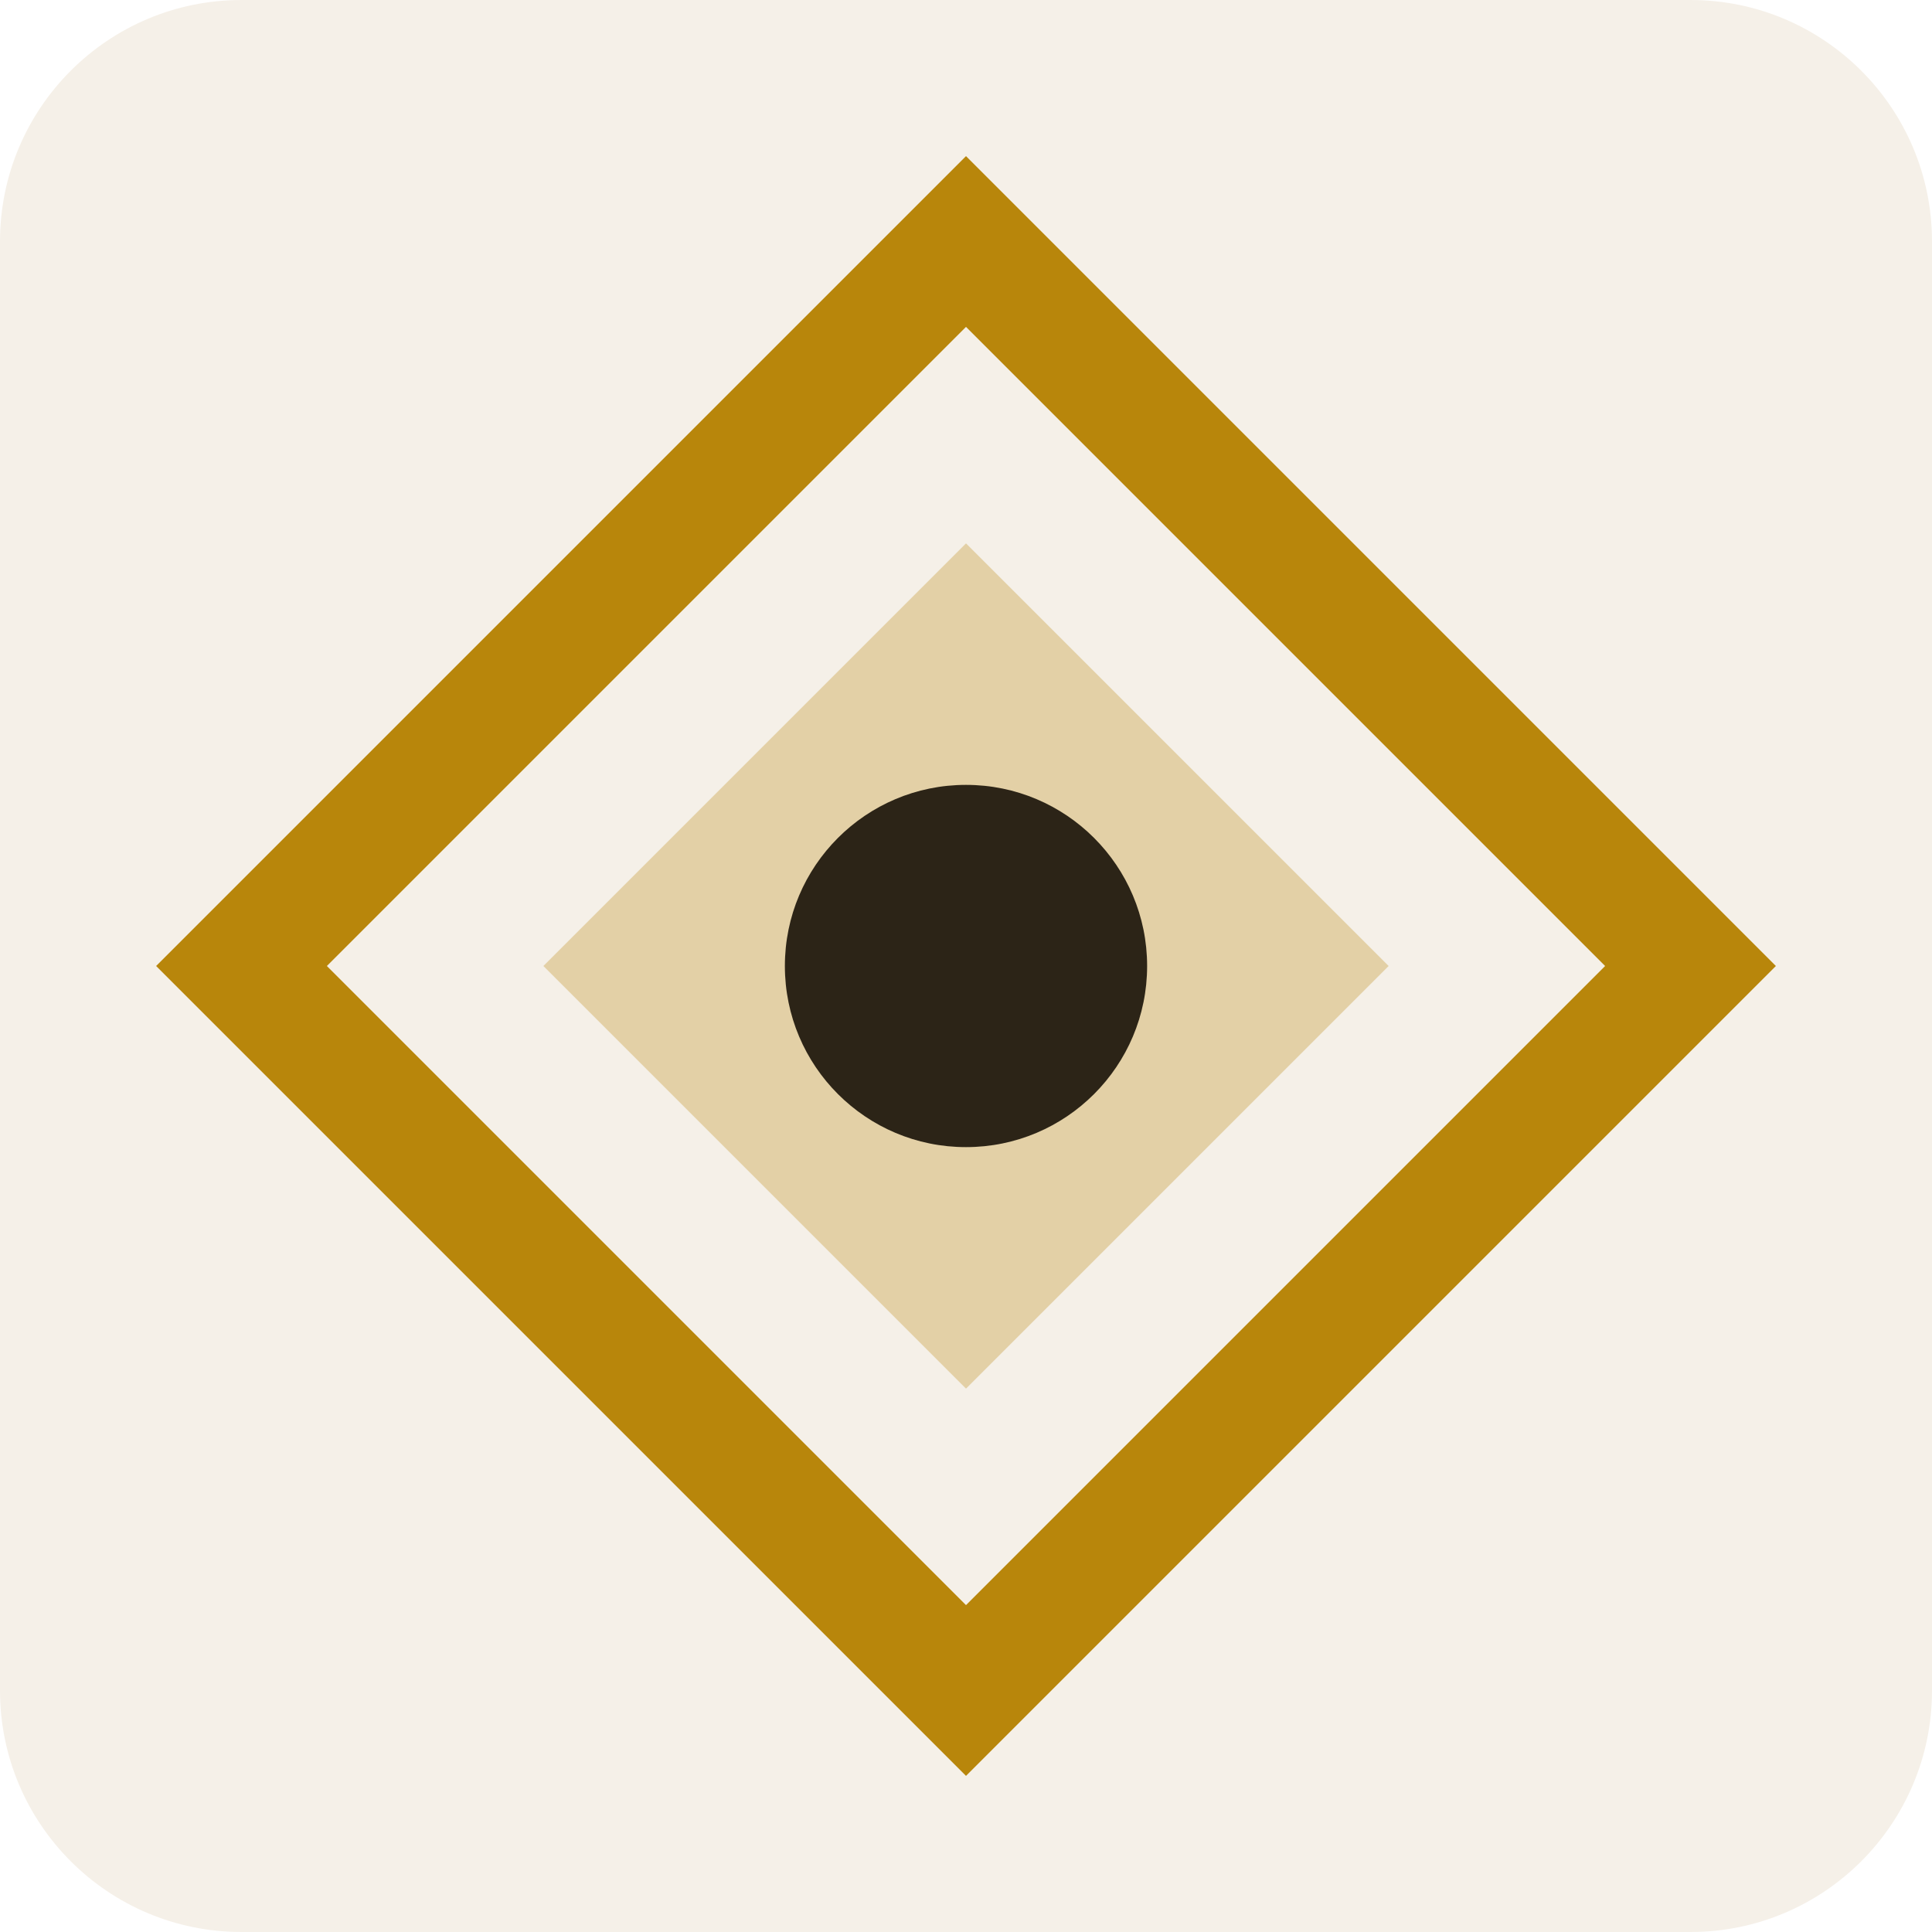
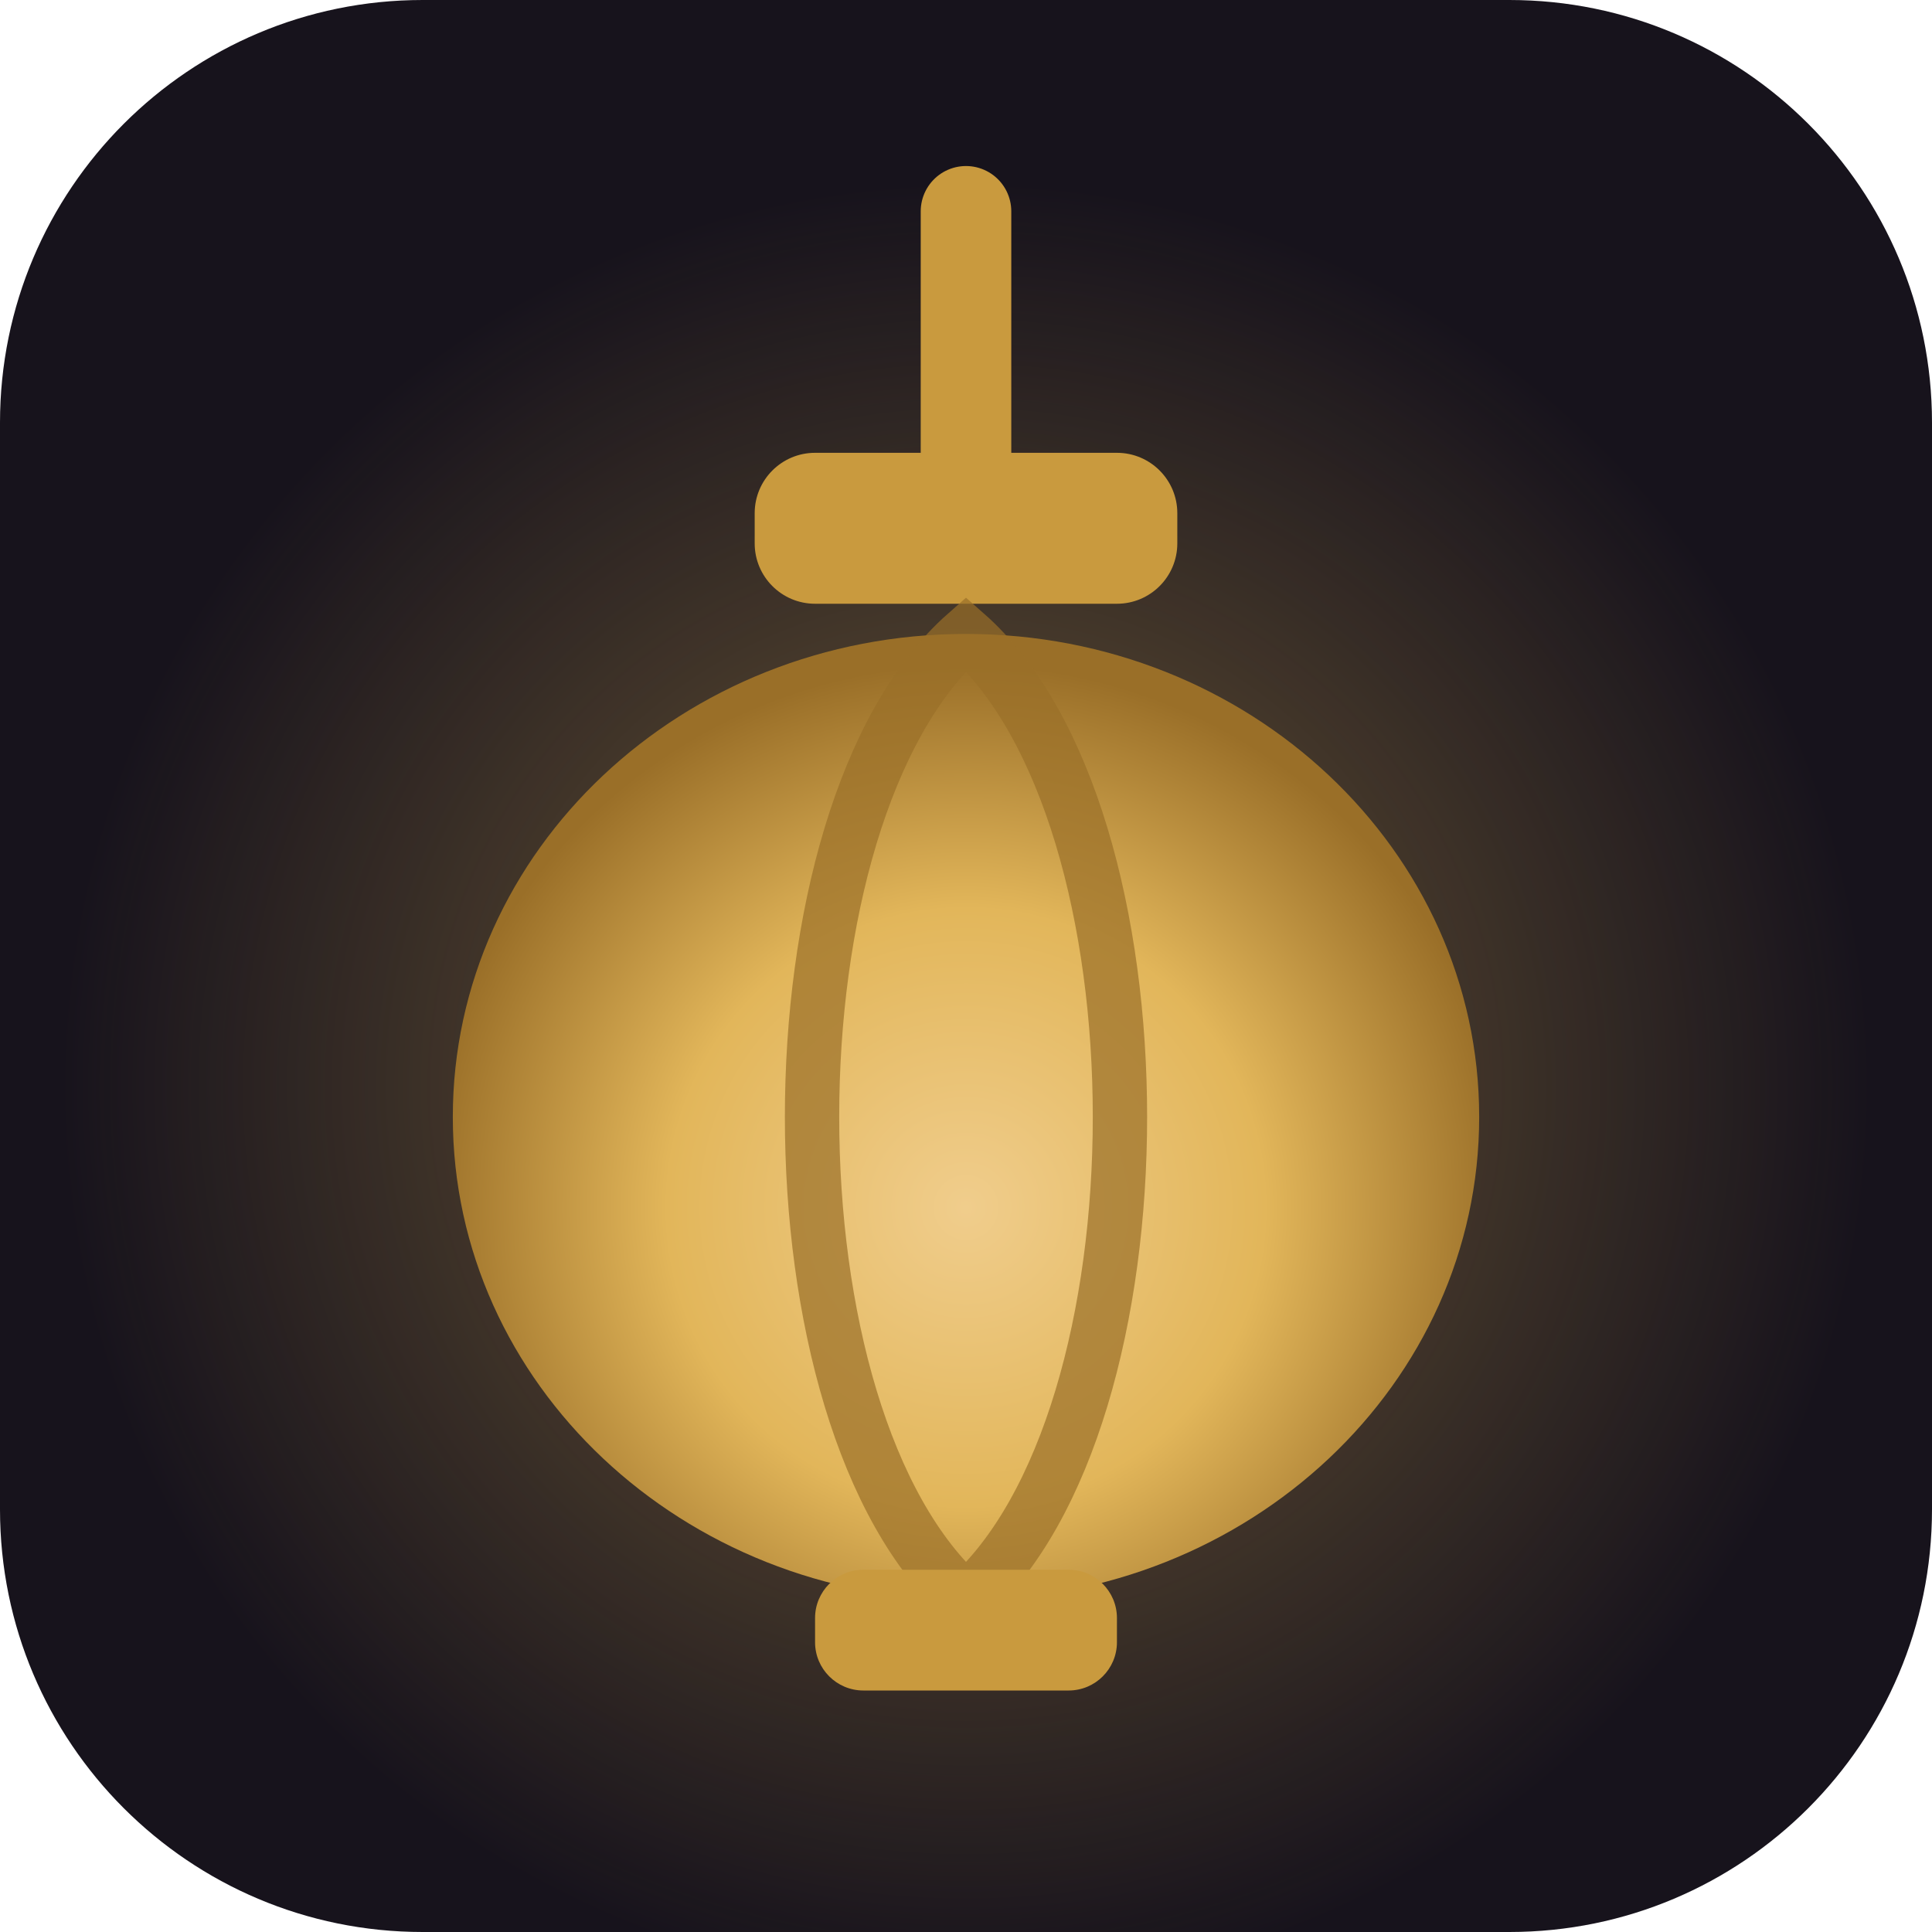
<svg xmlns="http://www.w3.org/2000/svg" width="32" height="32" viewBox="0 0 32 32">
-   <rect width="32" height="32" rx="4" fill="#F5F0E8" />
-   <path d="M16 4 L28 16 L16 28 L4 16 Z" fill="none" stroke="#B8860B" stroke-width="2" />
-   <path d="M16 9 L23 16 L16 23 L9 16 Z" fill="#B8860B" opacity="0.3" />
-   <circle cx="16" cy="16" r="3" fill="#2C2417" />
+   <defs>
+     <radialGradient id="halo" cx="16" cy="18" r="15" gradientUnits="userSpaceOnUse">
+       <stop offset="0" stop-color="#E2B65A" stop-opacity="0.45" />
+       <stop offset="1" stop-color="#E2B65A" stop-opacity="0" />
+     </radialGradient>
+     <radialGradient id="flame" cx="16" cy="20" r="9" gradientUnits="userSpaceOnUse">
+       <stop offset="0" stop-color="#F0CD8C" />
+       <stop offset="0.55" stop-color="#E2B65A" />
+       <stop offset="1" stop-color="#9A6F28" />
+     </radialGradient>
+   </defs>
+   <rect width="32" height="32" rx="7" fill="#17131C" />
+   <circle cx="16" cy="18" r="15" fill="url(#halo)" />
+   <path d="M16 3.5 V8" stroke="#C99A3E" stroke-width="1.5" stroke-linecap="round" />
+   <rect x="12.5" y="7.5" width="7" height="2.5" rx="1" fill="#C99A3E" />
+   <ellipse cx="16" cy="18.5" rx="8.5" ry="8" fill="url(#flame)" />
+   <path d="M16 10.5 C12.6 13.5 12.6 23.5 16 26.5 C19.4 23.5 19.4 13.5 16 10.5 Z" fill="none" stroke="#9A6F28" stroke-width="0.9" stroke-opacity="0.7" />
+   <rect x="13.5" y="26" width="5" height="2" rx="0.8" fill="#C99A3E" />
</svg>
